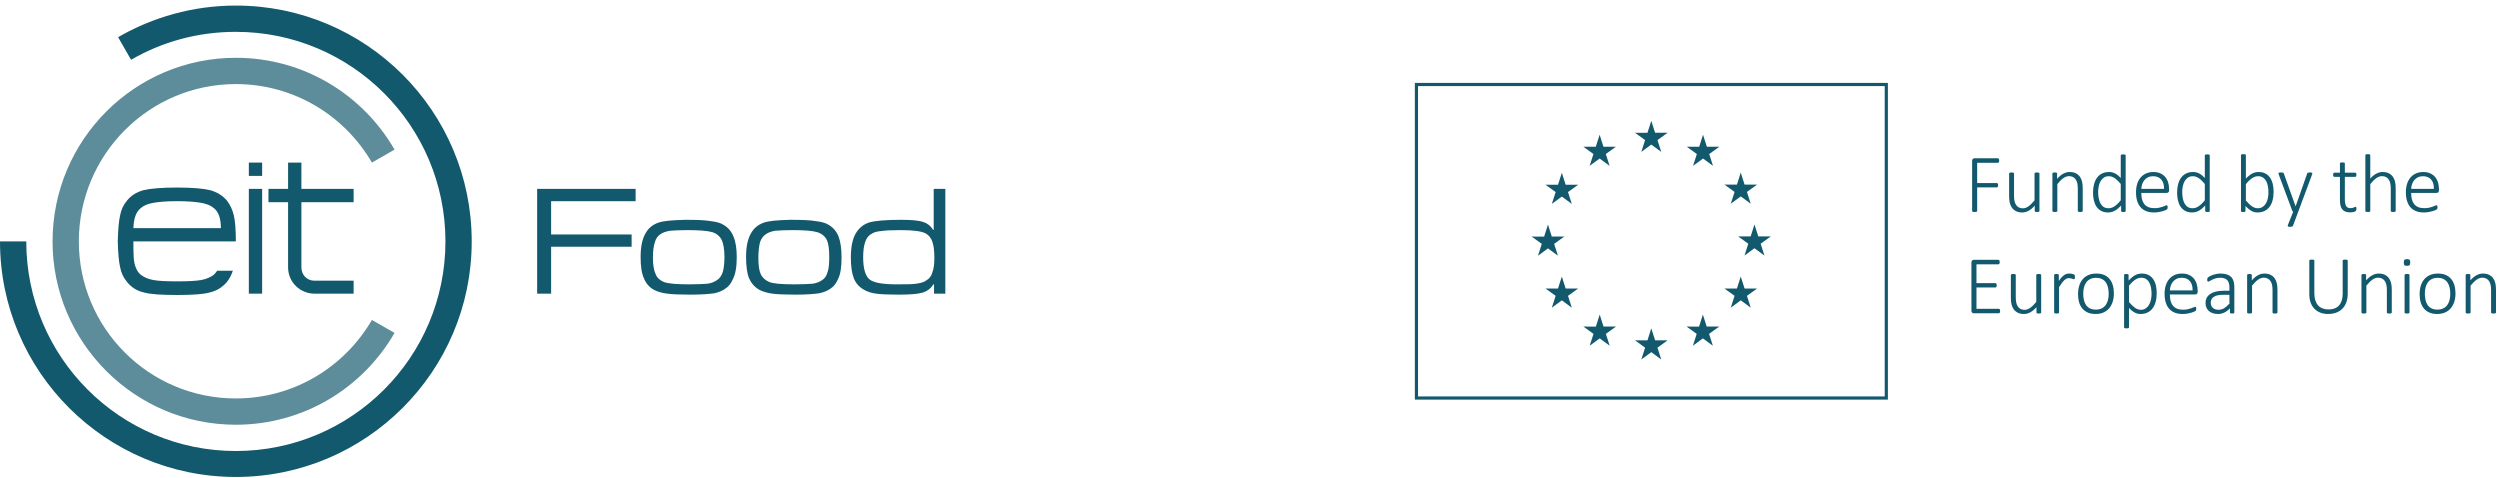
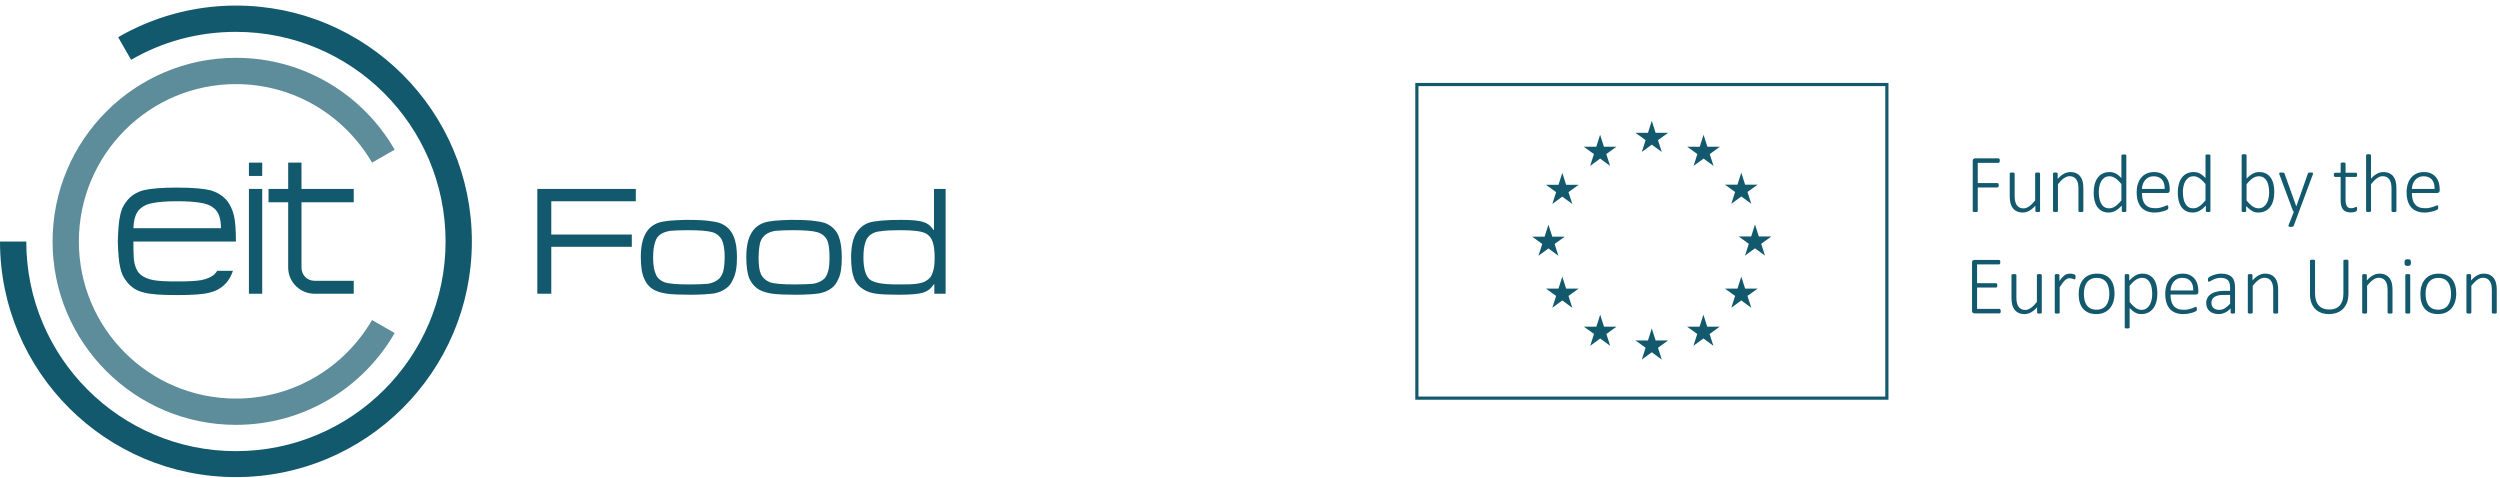
- <svg xmlns="http://www.w3.org/2000/svg" width="100%" height="100%" viewBox="0 0 1638 313" version="1.1" xml:space="preserve" style="fill-rule:evenodd;clip-rule:evenodd;stroke-linejoin:round;stroke-miterlimit:2;">
-   <g transform="matrix(4.16667,0,0,4.16667,0,0)">
+ <svg xmlns="http://www.w3.org/2000/svg" width="100%" height="100%" viewBox="0 0 393 75" version="1.1" xml:space="preserve" style="fill-rule:evenodd;clip-rule:evenodd;stroke-linejoin:round;stroke-miterlimit:2;">
+   <g>
    <rect x="39.129" y="25.566" width="2.092" height="2.093" style="fill:rgb(19,89,109);fill-rule:nonzero;" />
    <rect x="39.129" y="29.699" width="2.092" height="16.478" style="fill:rgb(19,89,109);fill-rule:nonzero;" />
    <path d="M45.301,25.566L47.394,25.566L47.394,29.699L55.607,29.699L55.607,31.791L47.394,31.791L47.394,42.044C47.394,43.248 48.283,44.137 49.434,44.137L55.607,44.137L55.607,46.177L49.434,46.177C47.289,46.177 45.301,44.451 45.301,42.044L45.301,31.791L42.215,31.791L42.215,29.699L45.301,29.699L45.301,25.566Z" style="fill:rgb(19,89,109);" />
    <path d="M34.734,35.872L20.976,35.872C21.029,34.354 21.395,33.309 22.127,32.733C22.598,32.314 23.226,32.053 24.115,31.896C24.952,31.739 26.208,31.634 27.881,31.634C29.503,31.634 30.758,31.739 31.648,31.896C32.485,32.053 33.165,32.314 33.636,32.733C34.368,33.309 34.734,34.354 34.734,35.872ZM20.976,37.964L37.088,37.964C37.088,36.133 36.983,34.773 36.774,33.884C36.565,32.995 36.199,32.21 35.676,31.53C34.996,30.745 34.159,30.222 33.06,29.908C32.014,29.646 30.235,29.49 27.829,29.49C25.371,29.49 23.644,29.646 22.545,29.908C21.447,30.222 20.61,30.745 19.983,31.53C19.407,32.21 19.041,32.995 18.884,33.884C18.675,34.773 18.57,36.133 18.518,37.964C18.57,39.743 18.675,41.103 18.884,41.992C19.041,42.881 19.407,43.666 19.983,44.346C20.61,45.13 21.447,45.706 22.545,45.967C23.644,46.282 25.371,46.386 27.829,46.386C30.235,46.386 32.014,46.282 33.06,45.967C34.159,45.706 34.996,45.13 35.676,44.346C36.094,43.823 36.408,43.195 36.617,42.568L34.159,42.568C34.002,42.777 33.845,42.986 33.636,43.195C33.165,43.561 32.485,43.875 31.648,44.033C30.758,44.189 29.503,44.242 27.881,44.242C26.208,44.242 24.952,44.189 24.115,44.033C23.226,43.875 22.598,43.561 22.127,43.195C21.5,42.672 21.133,41.783 21.029,40.58C20.976,39.743 20.976,38.853 20.976,37.964Z" style="fill:rgb(19,89,109);fill-rule:nonzero;" />
    <path d="M37.088,75C57.542,75 74.177,58.417 74.177,37.964C74.177,17.458 57.542,0.875 37.088,0.875C30.34,0.875 24.01,2.707 18.57,5.845L20.61,9.402C25.475,6.578 31.072,5.008 37.088,5.008C55.293,5.008 70.044,19.76 70.044,37.964C70.044,56.168 55.293,70.92 37.088,70.92C18.884,70.92 4.132,56.168 4.132,37.964L0,37.964C0,58.417 16.634,75 37.088,75Z" style="fill:rgb(19,89,109);" />
    <path d="M37.088,66.788C47.76,66.788 57.071,60.981 62.041,52.35L58.483,50.31C54.194,57.685 46.243,62.655 37.088,62.655C23.435,62.655 12.398,51.618 12.398,37.964C12.398,24.311 23.435,13.221 37.088,13.221C46.243,13.221 54.194,18.19 58.483,25.566L62.041,23.526C57.071,14.895 47.76,9.088 37.088,9.088C21.186,9.088 8.265,22.009 8.265,37.964C8.265,53.867 21.186,66.788 37.088,66.788Z" style="fill:rgb(93,140,154);" />
    <path d="M86.663,46.177L86.663,38.801L99.322,38.801L99.322,36.866L86.663,36.866L86.663,31.634L99.95,31.634L99.95,29.699L84.465,29.699L84.465,46.177L86.663,46.177ZM103.455,35.035C102.618,35.349 101.938,35.872 101.467,36.761C100.997,37.598 100.735,38.801 100.735,40.422C100.735,41.835 100.892,42.986 101.258,43.771C101.572,44.555 102.095,45.183 102.879,45.602C103.403,45.863 104.083,46.073 104.92,46.177C105.705,46.282 106.96,46.333 108.582,46.333C110.308,46.333 111.511,46.229 112.295,46.124C113.028,45.967 113.656,45.706 114.127,45.34C114.597,45.026 114.963,44.555 115.225,43.927C115.644,43.143 115.853,41.992 115.853,40.475C115.853,39.115 115.696,38.017 115.33,37.18C115.016,36.395 114.493,35.767 113.76,35.349C113.29,35.035 112.609,34.878 111.773,34.773C110.936,34.616 109.575,34.564 107.797,34.564C105.757,34.616 104.292,34.721 103.455,35.035ZM111.982,36.499C112.662,36.708 113.185,37.127 113.499,37.755C113.76,38.33 113.918,39.219 113.918,40.422C113.918,41.416 113.813,42.202 113.656,42.777C113.446,43.352 113.185,43.771 112.767,44.033C112.4,44.293 111.929,44.503 111.302,44.608C110.674,44.66 109.732,44.712 108.425,44.712C106.437,44.712 105.077,44.608 104.397,44.346C103.769,44.084 103.298,43.666 103.089,43.09C102.827,42.515 102.67,41.678 102.67,40.528C102.67,39.481 102.775,38.696 102.984,38.069C103.141,37.493 103.455,37.075 103.874,36.813C104.24,36.552 104.763,36.395 105.338,36.29C105.966,36.238 106.856,36.185 108.059,36.185C109.941,36.185 111.25,36.29 111.982,36.499ZM120.038,35.035C119.201,35.349 118.521,35.872 118.05,36.761C117.579,37.598 117.317,38.801 117.317,40.422C117.317,41.835 117.475,42.986 117.788,43.771C118.154,44.555 118.678,45.183 119.462,45.602C119.985,45.863 120.666,46.073 121.45,46.177C122.235,46.282 123.49,46.333 125.112,46.333C126.838,46.333 128.042,46.229 128.772,46.124C129.558,45.967 130.186,45.706 130.657,45.34C131.127,45.026 131.494,44.555 131.755,43.927C132.174,43.143 132.331,41.992 132.331,40.475C132.331,39.115 132.174,38.017 131.86,37.18C131.546,36.395 131.022,35.767 130.291,35.349C129.82,35.035 129.14,34.878 128.302,34.773C127.414,34.616 126.106,34.564 124.275,34.564C122.287,34.616 120.875,34.721 120.038,35.035ZM128.46,36.499C129.192,36.708 129.715,37.127 130.029,37.755C130.291,38.33 130.396,39.219 130.396,40.422C130.396,41.416 130.343,42.202 130.134,42.777C129.977,43.352 129.715,43.771 129.297,44.033C128.931,44.293 128.46,44.503 127.832,44.608C127.204,44.66 126.263,44.712 124.955,44.712C122.967,44.712 121.607,44.608 120.98,44.346C120.352,44.084 119.881,43.666 119.619,43.09C119.357,42.515 119.253,41.678 119.253,40.528C119.253,39.481 119.357,38.696 119.515,38.069C119.724,37.493 120.038,37.075 120.456,36.813C120.822,36.552 121.293,36.395 121.869,36.29C122.496,36.238 123.386,36.185 124.589,36.185C126.472,36.185 127.78,36.29 128.46,36.499ZM146.821,29.699L146.821,36.133L146.716,36.133C146.35,35.505 145.775,35.087 145.095,34.878C144.415,34.668 143.316,34.564 141.694,34.564C139.236,34.564 137.562,34.721 136.673,34.982C135.731,35.296 135.051,35.872 134.528,36.761C134.057,37.598 133.795,38.853 133.795,40.475C133.795,41.887 133.953,42.986 134.266,43.771C134.58,44.555 135.104,45.13 135.835,45.549C136.359,45.863 136.986,46.073 137.771,46.177C138.556,46.282 139.707,46.333 141.276,46.333C143.107,46.333 144.362,46.229 145.043,46.02C145.775,45.811 146.35,45.392 146.769,44.712L146.874,44.712L146.874,46.177L148.652,46.177L148.652,29.699L146.821,29.699ZM145.565,36.708C146.036,36.97 146.402,37.389 146.612,38.017C146.821,38.592 146.926,39.429 146.926,40.58C146.926,41.574 146.821,42.306 146.612,42.829C146.455,43.405 146.141,43.823 145.67,44.084C145.356,44.346 144.833,44.503 144.101,44.608C143.421,44.712 142.375,44.712 140.962,44.712C138.765,44.712 137.353,44.451 136.725,43.927C136.097,43.405 135.731,42.253 135.731,40.475C135.731,39.481 135.835,38.644 136.045,38.069C136.202,37.546 136.516,37.075 136.986,36.813C137.353,36.552 137.823,36.395 138.503,36.342C139.184,36.238 140.177,36.185 141.538,36.185C143.578,36.185 144.885,36.342 145.565,36.708Z" style="fill:rgb(19,89,109);fill-rule:nonzero;" />
    <path d="M296.867,13.037L222.482,13.037L222.482,62.839L296.867,62.839L296.867,13.037ZM296.367,13.537L296.367,62.339L222.982,62.339L222.982,13.537L296.367,13.537Z" style="fill:rgb(19,89,109);fill-rule:nonzero;" />
    <path d="M258.689,22.028L257.096,20.877L259.061,20.88L259.66,18.995L260.26,20.877L262.229,20.877L260.633,22.028L261.23,23.888L259.66,22.737L258.091,23.888L258.689,22.028ZM249.968,26.081L251.538,24.93L253.107,26.081L252.51,24.218L254.103,23.07L252.138,23.07L251.538,21.185L250.935,23.07L248.973,23.07L250.565,24.218L249.968,26.081ZM245.594,27.167L244.993,29.053L243.028,29.053L244.621,30.201L244.024,32.063L245.594,30.912L247.163,32.063L246.565,30.201L248.158,29.053L246.196,29.053L245.594,27.167ZM243.415,39.058L244.981,40.209L244.387,38.35L245.981,37.199L244.016,37.199L243.415,35.313L242.812,37.202L240.847,37.199L242.442,38.35L241.846,40.209L243.415,39.058ZM246.196,45.372L245.594,43.486L244.993,45.372L243.028,45.372L244.621,46.519L244.024,48.381L245.594,47.228L247.163,48.381L246.565,46.519L248.158,45.372L246.196,45.372ZM252.149,51.351L251.55,49.468L250.949,51.354L248.984,51.351L250.577,52.501L249.98,54.361L251.55,53.21L253.119,54.361L252.522,52.501L254.114,51.351L252.149,51.351ZM260.264,53.517L259.66,51.631L259.061,53.52L257.096,53.517L258.689,54.668L258.094,56.528L259.663,55.376L261.23,56.528L260.633,54.668L262.229,53.517L260.264,53.517ZM268.375,51.351L267.774,49.468L267.174,51.354L265.209,51.351L266.802,52.501L266.205,54.361L267.774,53.21L269.344,54.361L268.746,52.501L270.34,51.351L268.375,51.351ZM274.333,45.372L273.73,43.486L273.127,45.372L271.165,45.372L272.758,46.519L272.161,48.381L273.73,47.228L275.3,48.381L274.702,46.519L276.295,45.372L274.333,45.372ZM278.453,37.175L276.488,37.175L275.886,35.289L275.285,37.178L273.32,37.175L274.913,38.326L274.318,40.186L275.886,39.035L277.455,40.186L276.86,38.326L278.453,37.175ZM272.161,32.037L273.73,30.886L275.3,32.037L274.702,30.177L276.295,29.029L274.333,29.029L273.73,27.143L273.127,29.032L271.165,29.029L272.758,30.177L272.161,32.037ZM267.798,21.187L267.197,23.073L265.232,23.07L266.825,24.221L266.229,26.081L267.801,24.93L269.367,26.081L268.77,24.221L270.366,23.07L268.398,23.07L267.798,21.187Z" style="fill:rgb(19,89,109);fill-rule:nonzero;" />
    <path d="M314.368,25.256C314.368,25.311 314.364,25.361 314.355,25.405C314.347,25.448 314.333,25.483 314.314,25.512C314.294,25.54 314.272,25.561 314.245,25.577C314.219,25.593 314.19,25.6 314.161,25.6L310.905,25.6L310.905,28.783L313.991,28.783C314.022,28.783 314.05,28.789 314.076,28.8C314.102,28.81 314.125,28.828 314.145,28.853C314.164,28.881 314.178,28.915 314.187,28.959C314.195,29.001 314.199,29.056 314.199,29.121C314.199,29.177 314.195,29.227 314.187,29.27C314.178,29.313 314.164,29.349 314.145,29.377C314.125,29.406 314.102,29.427 314.076,29.442C314.05,29.458 314.022,29.465 313.991,29.465L310.905,29.465L310.905,33.168C310.905,33.194 310.899,33.218 310.887,33.239C310.874,33.261 310.852,33.278 310.822,33.29C310.791,33.305 310.751,33.315 310.701,33.323C310.651,33.332 310.588,33.336 310.51,33.336C310.436,33.336 310.373,33.332 310.321,33.323C310.27,33.315 310.229,33.305 310.198,33.29C310.168,33.278 310.146,33.261 310.133,33.239C310.12,33.218 310.113,33.194 310.113,33.168L310.113,25.301C310.113,25.145 310.155,25.038 310.236,24.98C310.319,24.92 310.399,24.892 310.477,24.892L314.161,24.892C314.19,24.892 314.219,24.899 314.245,24.914C314.272,24.93 314.294,24.953 314.314,24.983C314.333,25.013 314.347,25.051 314.355,25.097C314.364,25.142 314.368,25.195 314.368,25.256Z" style="fill:rgb(19,89,109);fill-rule:nonzero;" />
    <path d="M320.699,33.168C320.699,33.194 320.693,33.218 320.683,33.239C320.672,33.261 320.651,33.278 320.621,33.29C320.591,33.305 320.552,33.315 320.504,33.323C320.456,33.332 320.398,33.336 320.328,33.336C320.251,33.336 320.188,33.332 320.14,33.323C320.093,33.315 320.056,33.305 320.029,33.29C320.004,33.278 319.985,33.261 319.975,33.239C319.964,33.218 319.959,33.194 319.959,33.168L319.959,32.336C319.621,32.713 319.29,32.986 318.968,33.156C318.646,33.323 318.323,33.409 318.003,33.409C317.617,33.409 317.293,33.343 317.028,33.214C316.765,33.083 316.552,32.907 316.389,32.684C316.227,32.461 316.109,32.203 316.038,31.907C315.966,31.613 315.931,31.258 315.931,30.842L315.931,27.289C315.931,27.263 315.937,27.24 315.947,27.217C315.958,27.196 315.979,27.177 316.009,27.162C316.039,27.147 316.079,27.136 316.129,27.13C316.179,27.123 316.24,27.12 316.314,27.12C316.393,27.12 316.456,27.123 316.506,27.13C316.556,27.136 316.595,27.147 316.622,27.162C316.651,27.177 316.672,27.196 316.685,27.217C316.697,27.24 316.703,27.263 316.703,27.289L316.703,30.77C316.703,31.135 316.732,31.431 316.788,31.661C316.845,31.89 316.929,32.086 317.041,32.248C317.154,32.41 317.298,32.537 317.474,32.625C317.649,32.715 317.854,32.759 318.087,32.759C318.387,32.759 318.684,32.652 318.981,32.44C319.277,32.228 319.593,31.917 319.926,31.504L319.926,27.289C319.926,27.263 319.931,27.24 319.942,27.217C319.953,27.196 319.974,27.177 320.004,27.162C320.034,27.147 320.074,27.136 320.124,27.13C320.174,27.123 320.237,27.12 320.315,27.12C320.39,27.12 320.451,27.123 320.5,27.13C320.55,27.136 320.589,27.147 320.618,27.162C320.646,27.177 320.666,27.196 320.68,27.217C320.692,27.24 320.699,27.263 320.699,27.289L320.699,33.168Z" style="fill:rgb(19,89,109);fill-rule:nonzero;" />
    <path d="M327.504,33.168C327.504,33.194 327.498,33.218 327.484,33.239C327.472,33.261 327.451,33.278 327.423,33.29C327.395,33.305 327.355,33.315 327.306,33.323C327.256,33.332 327.194,33.336 327.121,33.336C327.043,33.336 326.979,33.332 326.929,33.323C326.879,33.315 326.84,33.305 326.813,33.29C326.784,33.278 326.764,33.261 326.751,33.239C326.737,33.218 326.73,33.194 326.73,33.168L326.73,29.68C326.73,29.316 326.703,29.02 326.647,28.792C326.59,28.565 326.506,28.37 326.393,28.208C326.28,28.046 326.137,27.919 325.961,27.831C325.785,27.743 325.581,27.698 325.347,27.698C325.048,27.698 324.75,27.804 324.451,28.016C324.151,28.228 323.838,28.541 323.509,28.952L323.509,33.168C323.509,33.194 323.503,33.218 323.489,33.239C323.477,33.261 323.455,33.278 323.428,33.29C323.399,33.305 323.36,33.315 323.311,33.323C323.261,33.332 323.196,33.336 323.119,33.336C323.045,33.336 322.983,33.332 322.934,33.323C322.884,33.315 322.844,33.305 322.814,33.29C322.783,33.278 322.763,33.261 322.752,33.239C322.741,33.218 322.736,33.194 322.736,33.168L322.736,27.289C322.736,27.263 322.741,27.24 322.752,27.217C322.763,27.196 322.783,27.177 322.814,27.162C322.844,27.147 322.882,27.136 322.927,27.13C322.973,27.123 323.032,27.12 323.105,27.12C323.18,27.12 323.24,27.123 323.288,27.13C323.335,27.136 323.372,27.147 323.398,27.162C323.424,27.177 323.442,27.196 323.453,27.217C323.464,27.24 323.47,27.263 323.47,27.289L323.47,28.12C323.808,27.743 324.139,27.47 324.464,27.302C324.789,27.133 325.111,27.049 325.432,27.049C325.817,27.049 326.142,27.113 326.406,27.244C326.67,27.373 326.884,27.548 327.046,27.77C327.208,27.991 327.325,28.248 327.397,28.542C327.468,28.837 327.504,29.192 327.504,29.607L327.504,33.168Z" style="fill:rgb(19,89,109);fill-rule:nonzero;" />
    <path d="M333.484,28.926C333.159,28.532 332.847,28.231 332.546,28.023C332.244,27.815 331.929,27.71 331.6,27.71C331.301,27.71 331.046,27.783 330.833,27.925C330.621,28.069 330.448,28.256 330.314,28.491C330.18,28.724 330.082,28.989 330.022,29.283C329.961,29.578 329.931,29.876 329.931,30.179C329.931,30.505 329.957,30.82 330.009,31.127C330.061,31.436 330.149,31.709 330.275,31.95C330.4,32.19 330.567,32.383 330.775,32.528C330.983,32.673 331.243,32.746 331.555,32.746C331.711,32.746 331.862,32.725 332.01,32.681C332.156,32.638 332.308,32.565 332.465,32.466C332.62,32.366 332.781,32.238 332.948,32.079C333.115,31.921 333.294,31.727 333.484,31.492L333.484,28.926ZM334.257,33.168C334.257,33.198 334.251,33.224 334.24,33.245C334.23,33.268 334.211,33.285 334.183,33.298C334.154,33.31 334.118,33.32 334.075,33.328C334.031,33.333 333.978,33.336 333.913,33.336C333.843,33.336 333.786,33.333 333.74,33.328C333.695,33.32 333.658,33.31 333.63,33.298C333.603,33.285 333.58,33.268 333.565,33.245C333.55,33.224 333.542,33.198 333.542,33.168L333.542,32.324C333.23,32.661 332.908,32.927 332.574,33.119C332.241,33.312 331.877,33.409 331.483,33.409C331.059,33.409 330.697,33.326 330.398,33.161C330.1,32.996 329.855,32.774 329.667,32.493C329.479,32.211 329.342,31.88 329.255,31.501C329.168,31.122 329.125,30.721 329.125,30.297C329.125,29.798 329.18,29.349 329.287,28.949C329.396,28.548 329.557,28.206 329.769,27.925C329.98,27.643 330.242,27.427 330.555,27.275C330.866,27.124 331.228,27.049 331.639,27.049C331.994,27.049 332.318,27.127 332.613,27.285C332.908,27.443 333.198,27.676 333.484,27.983L333.484,24.444C333.484,24.417 333.489,24.394 333.5,24.372C333.511,24.35 333.531,24.333 333.563,24.32C333.592,24.308 333.632,24.296 333.683,24.288C333.732,24.279 333.793,24.275 333.867,24.275C333.945,24.275 334.009,24.279 334.059,24.288C334.108,24.296 334.147,24.308 334.176,24.32C334.203,24.333 334.225,24.35 334.237,24.372C334.251,24.394 334.257,24.417 334.257,24.444L334.257,33.168Z" style="fill:rgb(19,89,109);fill-rule:nonzero;" />
    <path d="M340.288,29.698C340.302,29.076 340.158,28.588 339.859,28.237C339.561,27.887 339.125,27.71 338.554,27.71C338.26,27.71 338.001,27.766 337.777,27.877C337.555,27.988 337.366,28.133 337.213,28.315C337.059,28.497 336.94,28.708 336.858,28.949C336.776,29.189 336.729,29.439 336.716,29.698L340.288,29.698ZM341.087,29.926C341.087,30.082 341.046,30.189 340.964,30.248C340.882,30.306 340.802,30.335 340.724,30.335L336.716,30.335C336.716,30.7 336.751,31.028 336.822,31.322C336.895,31.617 337.013,31.87 337.177,32.079C337.342,32.289 337.556,32.452 337.82,32.564C338.084,32.676 338.408,32.733 338.794,32.733C339.067,32.733 339.312,32.709 339.528,32.661C339.745,32.614 339.932,32.561 340.09,32.501C340.248,32.443 340.378,32.391 340.48,32.342C340.582,32.295 340.654,32.271 340.697,32.271C340.724,32.271 340.747,32.278 340.77,32.291C340.791,32.304 340.808,32.325 340.821,32.352C340.834,32.38 340.844,32.416 340.851,32.46C340.856,32.503 340.859,32.557 340.859,32.622C340.859,32.652 340.857,32.682 340.854,32.71C340.849,32.737 340.844,32.765 340.837,32.787C340.83,32.811 340.821,32.834 340.808,32.855C340.795,32.878 340.778,32.899 340.756,32.921C340.734,32.942 340.667,32.98 340.555,33.035C340.442,33.089 340.295,33.143 340.113,33.197C339.931,33.251 339.72,33.299 339.48,33.343C339.239,33.386 338.98,33.409 338.703,33.409C338.249,33.409 337.846,33.34 337.495,33.204C337.145,33.067 336.85,32.865 336.611,32.6C336.373,32.333 336.192,32.002 336.069,31.608C335.945,31.214 335.884,30.758 335.884,30.237C335.884,29.74 335.948,29.294 336.076,28.899C336.203,28.505 336.387,28.171 336.625,27.896C336.863,27.621 337.149,27.412 337.485,27.267C337.82,27.122 338.194,27.049 338.605,27.049C339.047,27.049 339.424,27.122 339.736,27.269C340.048,27.416 340.305,27.615 340.506,27.864C340.707,28.113 340.855,28.401 340.948,28.731C341.041,29.06 341.087,29.407 341.087,29.771L341.087,29.926Z" style="fill:rgb(19,89,109);fill-rule:nonzero;" />
    <path d="M346.704,28.926C346.379,28.532 346.065,28.231 345.765,28.023C345.464,27.815 345.148,27.71 344.819,27.71C344.521,27.71 344.266,27.783 344.053,27.925C343.841,28.069 343.668,28.256 343.533,28.491C343.399,28.724 343.302,28.989 343.241,29.283C343.181,29.578 343.149,29.876 343.149,30.179C343.149,30.505 343.176,30.82 343.229,31.127C343.28,31.436 343.369,31.709 343.495,31.95C343.62,32.19 343.787,32.383 343.994,32.528C344.203,32.673 344.463,32.746 344.773,32.746C344.931,32.746 345.082,32.725 345.229,32.681C345.376,32.638 345.527,32.565 345.684,32.466C345.84,32.366 346.001,32.238 346.168,32.079C346.335,31.921 346.513,31.727 346.704,31.492L346.704,28.926ZM347.477,33.168C347.477,33.198 347.471,33.224 347.46,33.245C347.449,33.268 347.431,33.285 347.402,33.298C347.373,33.31 347.338,33.32 347.295,33.328C347.251,33.333 347.197,33.336 347.133,33.336C347.063,33.336 347.006,33.333 346.96,33.328C346.915,33.32 346.878,33.31 346.85,33.298C346.821,33.285 346.8,33.268 346.785,33.245C346.77,33.224 346.762,33.198 346.762,33.168L346.762,32.324C346.45,32.661 346.128,32.927 345.794,33.119C345.461,33.312 345.097,33.409 344.703,33.409C344.278,33.409 343.917,33.326 343.618,33.161C343.319,32.996 343.075,32.774 342.887,32.493C342.698,32.211 342.562,31.88 342.475,31.501C342.388,31.122 342.345,30.721 342.345,30.297C342.345,29.798 342.399,29.349 342.507,28.949C342.615,28.548 342.776,28.206 342.987,27.925C343.199,27.643 343.462,27.427 343.774,27.275C344.086,27.124 344.447,27.049 344.858,27.049C345.214,27.049 345.538,27.127 345.833,27.285C346.128,27.443 346.418,27.676 346.704,27.983L346.704,24.444C346.704,24.417 346.709,24.394 346.72,24.372C346.73,24.35 346.751,24.333 346.782,24.32C346.812,24.308 346.852,24.296 346.902,24.288C346.952,24.279 347.013,24.275 347.087,24.275C347.165,24.275 347.229,24.279 347.278,24.288C347.328,24.296 347.367,24.308 347.396,24.32C347.423,24.333 347.444,24.35 347.457,24.372C347.47,24.394 347.477,24.417 347.477,24.444L347.477,33.168Z" style="fill:rgb(19,89,109);fill-rule:nonzero;" />
    <path d="M356.708,30.277C356.708,29.947 356.683,29.63 356.631,29.322C356.578,29.015 356.489,28.741 356.364,28.504C356.238,28.265 356.071,28.074 355.864,27.928C355.655,27.783 355.397,27.71 355.084,27.71C354.933,27.71 354.782,27.733 354.633,27.776C354.483,27.82 354.33,27.891 354.175,27.991C354.019,28.09 353.857,28.22 353.691,28.377C353.524,28.535 353.348,28.731 353.161,28.965L353.161,31.524C353.486,31.918 353.799,32.22 354.1,32.43C354.4,32.641 354.714,32.746 355.038,32.746C355.338,32.746 355.593,32.673 355.805,32.528C356.018,32.383 356.19,32.193 356.325,31.959C356.459,31.727 356.557,31.462 356.617,31.167C356.678,30.873 356.708,30.576 356.708,30.277ZM357.52,30.153C357.52,30.656 357.466,31.108 357.357,31.507C357.25,31.908 357.089,32.249 356.874,32.531C356.659,32.813 356.396,33.029 356.082,33.181C355.768,33.332 355.407,33.409 354.999,33.409C354.818,33.409 354.65,33.39 354.496,33.353C354.343,33.316 354.191,33.256 354.044,33.174C353.897,33.091 353.747,32.988 353.593,32.863C353.439,32.737 353.273,32.585 353.097,32.408L353.097,33.168C353.097,33.198 353.09,33.224 353.077,33.245C353.064,33.268 353.042,33.285 353.012,33.298C352.981,33.31 352.944,33.32 352.901,33.328C352.858,33.333 352.804,33.336 352.739,33.336C352.674,33.336 352.619,33.333 352.573,33.328C352.527,33.32 352.491,33.31 352.463,33.298C352.435,33.285 352.415,33.268 352.404,33.245C352.394,33.224 352.389,33.198 352.389,33.168L352.389,24.411C352.389,24.386 352.394,24.361 352.404,24.34C352.415,24.317 352.437,24.299 352.466,24.285C352.496,24.269 352.536,24.259 352.586,24.252C352.636,24.245 352.697,24.242 352.772,24.242C352.85,24.242 352.913,24.245 352.963,24.252C353.013,24.259 353.052,24.269 353.08,24.285C353.108,24.299 353.129,24.317 353.143,24.34C353.155,24.361 353.161,24.386 353.161,24.411L353.161,28.081C353.348,27.887 353.525,27.723 353.694,27.591C353.863,27.458 354.027,27.352 354.188,27.272C354.348,27.193 354.507,27.134 354.665,27.1C354.823,27.066 354.986,27.049 355.156,27.049C355.58,27.049 355.943,27.13 356.244,27.295C356.545,27.46 356.789,27.684 356.978,27.965C357.166,28.247 357.304,28.575 357.391,28.952C357.477,29.329 357.52,29.73 357.52,30.153Z" style="fill:rgb(19,89,109);fill-rule:nonzero;" />
    <path d="M361.389,33.298L360.57,35.5C360.548,35.547 360.503,35.587 360.434,35.62C360.364,35.653 360.254,35.668 360.103,35.668C360.024,35.668 359.96,35.664 359.907,35.656C359.855,35.647 359.815,35.631 359.787,35.607C359.759,35.583 359.743,35.553 359.738,35.516C359.734,35.479 359.743,35.435 359.765,35.382L360.596,33.298C360.562,33.285 360.531,33.264 360.505,33.232C360.48,33.203 360.462,33.173 360.453,33.141L358.315,27.406C358.294,27.345 358.283,27.296 358.283,27.26C358.283,27.223 358.295,27.194 358.319,27.171C358.343,27.15 358.382,27.136 358.436,27.13C358.49,27.123 358.563,27.12 358.653,27.12C358.749,27.12 358.825,27.123 358.881,27.13C358.938,27.136 358.981,27.146 359.014,27.159C359.047,27.171 359.07,27.19 359.086,27.211C359.101,27.232 359.115,27.258 359.128,27.289L360.967,32.42L360.992,32.42L362.798,27.289C362.82,27.228 362.85,27.188 362.886,27.168C362.923,27.149 362.972,27.136 363.032,27.13C363.093,27.123 363.166,27.12 363.253,27.12C363.335,27.12 363.403,27.124 363.458,27.133C363.512,27.142 363.552,27.157 363.578,27.179C363.604,27.2 363.616,27.23 363.616,27.267C363.616,27.302 363.605,27.349 363.584,27.406L361.389,33.298Z" style="fill:rgb(19,89,109);fill-rule:nonzero;" />
    <path d="M370.542,32.817C370.542,32.908 370.534,32.982 370.52,33.038C370.504,33.094 370.48,33.139 370.448,33.171C370.415,33.204 370.368,33.234 370.305,33.262C370.242,33.29 370.169,33.313 370.088,33.333C370.005,33.353 369.918,33.368 369.827,33.379C369.736,33.39 369.647,33.396 369.562,33.396C369.271,33.396 369.023,33.356 368.82,33.278C368.617,33.2 368.45,33.083 368.32,32.924C368.19,32.766 368.096,32.565 368.038,32.324C367.98,32.081 367.95,31.794 367.95,31.466L367.95,27.809L367.073,27.809C367.013,27.809 366.965,27.782 366.93,27.727C366.896,27.673 366.878,27.592 366.878,27.484C366.878,27.427 366.882,27.379 366.892,27.338C366.9,27.296 366.913,27.263 366.93,27.234C366.947,27.206 366.969,27.184 366.992,27.171C367.016,27.159 367.043,27.153 367.073,27.153L367.95,27.153L367.95,25.709C367.95,25.684 367.955,25.661 367.967,25.639C367.978,25.617 367.998,25.599 368.027,25.583C368.059,25.569 368.098,25.558 368.147,25.552C368.197,25.544 368.26,25.541 368.333,25.541C368.411,25.541 368.475,25.544 368.524,25.552C368.574,25.558 368.613,25.569 368.642,25.583C368.67,25.599 368.69,25.617 368.704,25.639C368.717,25.661 368.723,25.684 368.723,25.709L368.723,27.153L370.347,27.153C370.378,27.153 370.404,27.159 370.428,27.171C370.452,27.184 370.473,27.206 370.49,27.234C370.507,27.263 370.521,27.296 370.529,27.338C370.538,27.379 370.542,27.427 370.542,27.484C370.542,27.592 370.523,27.673 370.486,27.727C370.45,27.782 370.403,27.809 370.347,27.809L368.723,27.809L368.723,31.362C368.723,31.808 368.787,32.147 368.914,32.382C369.042,32.615 369.275,32.733 369.613,32.733C369.717,32.733 369.811,32.722 369.896,32.701C369.98,32.679 370.055,32.655 370.119,32.628C370.185,32.602 370.24,32.58 370.285,32.557C370.331,32.536 370.37,32.524 370.405,32.524C370.428,32.524 370.446,32.528 370.464,32.539C370.481,32.547 370.496,32.562 370.507,32.587C370.517,32.611 370.525,32.641 370.532,32.678C370.539,32.715 370.542,32.76 370.542,32.817Z" style="fill:rgb(19,89,109);fill-rule:nonzero;" />
    <path d="M376.717,33.168C376.717,33.194 376.71,33.218 376.696,33.239C376.684,33.261 376.663,33.278 376.635,33.29C376.607,33.305 376.568,33.315 376.519,33.323C376.469,33.332 376.406,33.336 376.333,33.336C376.255,33.336 376.191,33.332 376.142,33.323C376.092,33.315 376.053,33.305 376.024,33.29C375.996,33.278 375.976,33.261 375.963,33.239C375.95,33.218 375.943,33.194 375.943,33.168L375.943,29.68C375.943,29.316 375.915,29.02 375.859,28.792C375.802,28.565 375.719,28.37 375.605,28.208C375.493,28.046 375.35,27.919 375.174,27.831C374.998,27.743 374.793,27.698 374.56,27.698C374.261,27.698 373.962,27.804 373.663,28.016C373.364,28.228 373.051,28.541 372.722,28.952L372.722,33.168C372.722,33.194 372.715,33.218 372.702,33.239C372.689,33.261 372.668,33.278 372.641,33.29C372.611,33.305 372.572,33.315 372.522,33.323C372.473,33.332 372.409,33.336 372.332,33.336C372.258,33.336 372.196,33.332 372.147,33.323C372.097,33.315 372.057,33.305 372.026,33.29C371.996,33.278 371.976,33.261 371.965,33.239C371.953,33.218 371.948,33.194 371.948,33.168L371.948,24.411C371.948,24.386 371.953,24.361 371.965,24.34C371.976,24.317 371.996,24.299 372.026,24.285C372.057,24.269 372.097,24.259 372.147,24.252C372.196,24.245 372.258,24.242 372.332,24.242C372.409,24.242 372.473,24.245 372.522,24.252C372.572,24.259 372.611,24.269 372.641,24.285C372.668,24.299 372.689,24.317 372.702,24.34C372.715,24.361 372.722,24.386 372.722,24.411L372.722,28.081C373.042,27.726 373.362,27.466 373.683,27.298C374.003,27.132 374.323,27.049 374.644,27.049C375.029,27.049 375.355,27.113 375.619,27.244C375.883,27.373 376.096,27.548 376.259,27.77C376.421,27.991 376.537,28.248 376.609,28.542C376.681,28.837 376.717,29.192 376.717,29.607L376.717,33.168Z" style="fill:rgb(19,89,109);fill-rule:nonzero;" />
    <path d="M382.722,29.698C382.735,29.076 382.593,28.588 382.293,28.237C381.995,27.887 381.56,27.71 380.988,27.71C380.693,27.71 380.435,27.766 380.211,27.877C379.989,27.988 379.801,28.133 379.647,28.315C379.492,28.497 379.374,28.708 379.293,28.949C379.21,29.189 379.162,29.439 379.149,29.698L382.722,29.698ZM383.522,29.926C383.522,30.082 383.48,30.189 383.398,30.248C383.315,30.306 383.235,30.335 383.158,30.335L379.149,30.335C379.149,30.7 379.186,31.028 379.257,31.322C379.328,31.617 379.446,31.87 379.61,32.079C379.775,32.289 379.989,32.452 380.254,32.564C380.518,32.676 380.843,32.733 381.229,32.733C381.501,32.733 381.746,32.709 381.963,32.661C382.179,32.614 382.366,32.561 382.524,32.501C382.683,32.443 382.813,32.391 382.914,32.342C383.016,32.295 383.088,32.271 383.132,32.271C383.158,32.271 383.182,32.278 383.203,32.291C383.225,32.304 383.242,32.325 383.255,32.352C383.269,32.38 383.278,32.416 383.284,32.46C383.291,32.503 383.294,32.557 383.294,32.622C383.294,32.652 383.292,32.682 383.287,32.71C383.283,32.737 383.278,32.765 383.271,32.787C383.265,32.811 383.255,32.834 383.242,32.855C383.229,32.878 383.212,32.899 383.189,32.921C383.169,32.942 383.101,32.98 382.988,33.035C382.876,33.089 382.73,33.143 382.547,33.197C382.365,33.251 382.154,33.299 381.914,33.343C381.673,33.386 381.414,33.409 381.137,33.409C380.683,33.409 380.279,33.34 379.929,33.204C379.578,33.067 379.283,32.865 379.045,32.6C378.807,32.333 378.626,32.002 378.504,31.608C378.38,31.214 378.317,30.758 378.317,30.237C378.317,29.74 378.382,29.294 378.51,28.899C378.637,28.505 378.82,28.171 379.059,27.896C379.297,27.621 379.584,27.412 379.919,27.267C380.255,27.122 380.628,27.049 381.04,27.049C381.481,27.049 381.858,27.122 382.17,27.269C382.481,27.416 382.738,27.615 382.94,27.864C383.142,28.113 383.289,28.401 383.382,28.731C383.475,29.06 383.522,29.407 383.522,29.771L383.522,29.926Z" style="fill:rgb(19,89,109);fill-rule:nonzero;" />
    <path d="M314.512,48.913C314.512,48.969 314.507,49.019 314.499,49.061C314.49,49.106 314.476,49.142 314.457,49.172C314.437,49.203 314.414,49.225 314.389,49.241C314.362,49.256 314.334,49.263 314.304,49.263L310.367,49.263C310.289,49.263 310.209,49.234 310.126,49.175C310.045,49.117 310.003,49.01 310.003,48.854L310.003,41.267C310.003,41.111 310.045,41.004 310.126,40.946C310.209,40.886 310.289,40.858 310.367,40.858L314.245,40.858C314.275,40.858 314.304,40.865 314.329,40.88C314.355,40.896 314.377,40.918 314.395,40.949C314.412,40.978 314.425,41.017 314.434,41.062C314.442,41.108 314.446,41.161 314.446,41.221C314.446,41.277 314.442,41.327 314.434,41.371C314.425,41.414 314.412,41.449 314.395,41.477C314.377,41.506 314.355,41.527 314.329,41.542C314.304,41.559 314.275,41.566 314.245,41.566L310.796,41.566L310.796,44.521L313.772,44.521C313.806,44.521 313.836,44.53 313.862,44.543C313.888,44.559 313.91,44.581 313.927,44.609C313.944,44.637 313.957,44.674 313.966,44.72C313.975,44.765 313.979,44.818 313.979,44.879C313.979,44.935 313.975,44.983 313.966,45.024C313.957,45.066 313.944,45.099 313.927,45.125C313.91,45.151 313.888,45.17 313.862,45.183C313.836,45.196 313.806,45.204 313.772,45.204L310.796,45.204L310.796,48.555L314.304,48.555C314.334,48.555 314.362,48.562 314.389,48.578C314.414,48.593 314.437,48.615 314.457,48.643C314.476,48.671 314.49,48.707 314.499,48.752C314.507,48.798 314.512,48.852 314.512,48.913Z" style="fill:rgb(19,89,109);fill-rule:nonzero;" />
    <path d="M320.972,49.134C320.972,49.16 320.966,49.184 320.955,49.206C320.945,49.226 320.924,49.244 320.894,49.256C320.864,49.271 320.824,49.281 320.777,49.289C320.73,49.297 320.671,49.302 320.602,49.302C320.524,49.302 320.461,49.297 320.413,49.289C320.365,49.281 320.329,49.271 320.303,49.256C320.277,49.244 320.259,49.226 320.247,49.206C320.236,49.184 320.231,49.16 320.231,49.134L320.231,48.302C319.894,48.679 319.564,48.952 319.24,49.122C318.918,49.289 318.597,49.374 318.276,49.374C317.891,49.374 317.566,49.309 317.302,49.179C317.038,49.048 316.824,48.873 316.661,48.649C316.499,48.427 316.382,48.168 316.311,47.873C316.239,47.579 316.204,47.224 316.204,46.807L316.204,43.255C316.204,43.228 316.209,43.206 316.22,43.182C316.23,43.162 316.251,43.143 316.282,43.127C316.312,43.113 316.353,43.101 316.402,43.096C316.452,43.088 316.514,43.085 316.587,43.085C316.665,43.085 316.73,43.088 316.779,43.096C316.829,43.101 316.868,43.113 316.896,43.127C316.924,43.143 316.944,43.162 316.957,43.182C316.97,43.206 316.977,43.228 316.977,43.255L316.977,46.737C316.977,47.1 317.005,47.396 317.062,47.626C317.117,47.856 317.202,48.052 317.314,48.214C317.428,48.376 317.571,48.502 317.747,48.59C317.922,48.68 318.126,48.724 318.36,48.724C318.659,48.724 318.957,48.618 319.254,48.406C319.551,48.194 319.865,47.882 320.199,47.47L320.199,43.255C320.199,43.228 320.204,43.206 320.216,43.182C320.226,43.162 320.247,43.143 320.277,43.127C320.307,43.113 320.347,43.101 320.397,43.096C320.447,43.088 320.511,43.085 320.589,43.085C320.662,43.085 320.724,43.088 320.773,43.096C320.823,43.101 320.862,43.113 320.891,43.127C320.919,43.143 320.939,43.162 320.953,43.182C320.966,43.206 320.972,43.228 320.972,43.255L320.972,49.134Z" style="fill:rgb(19,89,109);fill-rule:nonzero;" />
    <path d="M326.27,43.554C326.27,43.618 326.268,43.673 326.264,43.718C326.259,43.764 326.251,43.801 326.24,43.83C326.23,43.858 326.217,43.879 326.201,43.894C326.187,43.91 326.166,43.916 326.14,43.916C326.102,43.916 326.056,43.908 326.004,43.888C325.951,43.868 325.891,43.848 325.822,43.827C325.752,43.804 325.677,43.784 325.595,43.764C325.512,43.745 325.421,43.736 325.321,43.736C325.205,43.736 325.09,43.76 324.978,43.81C324.865,43.86 324.747,43.939 324.623,44.05C324.499,44.161 324.37,44.307 324.233,44.488C324.097,44.67 323.946,44.893 323.782,45.158L323.782,49.134C323.782,49.16 323.775,49.184 323.763,49.206C323.749,49.226 323.729,49.244 323.701,49.256C323.673,49.271 323.634,49.281 323.584,49.289C323.534,49.297 323.47,49.302 323.393,49.302C323.318,49.302 323.257,49.297 323.207,49.289C323.157,49.281 323.117,49.271 323.087,49.256C323.057,49.244 323.036,49.226 323.025,49.206C323.014,49.184 323.009,49.16 323.009,49.134L323.009,43.255C323.009,43.228 323.014,43.206 323.025,43.182C323.036,43.162 323.057,43.143 323.087,43.127C323.117,43.113 323.154,43.101 323.2,43.096C323.246,43.088 323.306,43.085 323.379,43.085C323.453,43.085 323.513,43.088 323.561,43.096C323.608,43.101 323.646,43.113 323.672,43.127C323.697,43.143 323.716,43.162 323.727,43.182C323.737,43.206 323.743,43.228 323.743,43.255L323.743,44.184C323.912,43.936 324.067,43.737 324.211,43.586C324.354,43.434 324.49,43.316 324.62,43.232C324.75,43.147 324.876,43.09 325,43.059C325.124,43.029 325.25,43.015 325.38,43.015C325.437,43.015 325.501,43.018 325.575,43.023C325.648,43.031 325.728,43.041 325.812,43.059C325.897,43.078 325.972,43.097 326.039,43.122C326.106,43.146 326.153,43.166 326.179,43.187C326.205,43.206 326.223,43.222 326.23,43.238C326.239,43.253 326.247,43.274 326.254,43.296C326.26,43.321 326.264,43.353 326.267,43.394C326.27,43.436 326.27,43.489 326.27,43.554Z" style="fill:rgb(19,89,109);fill-rule:nonzero;" />
    <path d="M331.587,46.203C331.587,45.871 331.555,45.552 331.489,45.248C331.424,44.946 331.316,44.678 331.165,44.447C331.013,44.215 330.81,44.03 330.554,43.894C330.299,43.758 329.98,43.69 329.599,43.69C329.248,43.69 328.944,43.752 328.689,43.878C328.434,44.003 328.226,44.178 328.063,44.401C327.9,44.624 327.78,44.887 327.702,45.191C327.624,45.494 327.585,45.821 327.585,46.171C327.585,46.509 327.617,46.831 327.683,47.136C327.747,47.442 327.855,47.709 328.008,47.938C328.159,48.168 328.362,48.349 328.618,48.484C328.874,48.618 329.191,48.685 329.572,48.685C329.924,48.685 330.227,48.622 330.482,48.497C330.738,48.372 330.947,48.199 331.109,47.978C331.272,47.756 331.393,47.495 331.47,47.192C331.548,46.888 331.587,46.559 331.587,46.203ZM332.405,46.132C332.405,46.6 332.345,47.031 332.224,47.424C332.102,47.819 331.921,48.162 331.681,48.452C331.44,48.742 331.141,48.967 330.781,49.129C330.422,49.293 330.004,49.374 329.527,49.374C329.068,49.374 328.667,49.302 328.322,49.157C327.979,49.011 327.689,48.802 327.459,48.533C327.227,48.262 327.054,47.934 326.939,47.548C326.824,47.163 326.767,46.728 326.767,46.243C326.767,45.775 326.826,45.344 326.945,44.951C327.064,44.556 327.244,44.215 327.484,43.926C327.725,43.639 328.024,43.414 328.385,43.255C328.743,43.094 329.164,43.015 329.645,43.015C330.104,43.015 330.505,43.085 330.85,43.228C331.193,43.372 331.48,43.578 331.71,43.849C331.939,44.12 332.113,44.449 332.23,44.833C332.347,45.219 332.405,45.651 332.405,46.132Z" style="fill:rgb(19,89,109);fill-rule:nonzero;" />
    <path d="M338.327,46.23C338.327,45.9 338.302,45.583 338.249,45.277C338.197,44.973 338.109,44.702 337.986,44.462C337.862,44.225 337.697,44.035 337.492,43.891C337.287,43.748 337.028,43.676 336.717,43.676C336.56,43.676 336.408,43.699 336.258,43.742C336.108,43.786 335.956,43.857 335.8,43.956C335.645,44.056 335.482,44.185 335.313,44.343C335.145,44.5 334.967,44.697 334.78,44.93L334.78,47.49C335.105,47.884 335.416,48.185 335.713,48.396C336.009,48.606 336.319,48.711 336.645,48.711C336.943,48.711 337.2,48.639 337.415,48.494C337.629,48.349 337.803,48.159 337.938,47.922C338.071,47.686 338.17,47.419 338.233,47.123C338.296,46.826 338.327,46.529 338.327,46.23ZM339.139,46.106C339.139,46.608 339.084,47.061 338.974,47.464C338.863,47.867 338.701,48.208 338.486,48.49C338.272,48.771 338.006,48.989 337.69,49.142C337.374,49.297 337.013,49.374 336.605,49.374C336.433,49.374 336.27,49.356 336.118,49.319C335.967,49.282 335.818,49.225 335.673,49.147C335.528,49.069 335.383,48.97 335.238,48.854C335.093,48.737 334.94,48.596 334.78,48.431L334.78,51.466C334.78,51.492 334.773,51.516 334.761,51.538C334.747,51.559 334.727,51.577 334.699,51.592C334.671,51.607 334.632,51.619 334.582,51.624C334.532,51.631 334.468,51.634 334.391,51.634C334.316,51.634 334.255,51.631 334.205,51.624C334.155,51.619 334.115,51.607 334.085,51.592C334.055,51.577 334.034,51.559 334.023,51.538C334.013,51.516 334.008,51.492 334.008,51.466L334.008,43.255C334.008,43.224 334.013,43.199 334.023,43.177C334.034,43.156 334.054,43.137 334.082,43.124C334.109,43.112 334.147,43.101 334.192,43.096C334.237,43.088 334.293,43.085 334.357,43.085C334.423,43.085 334.478,43.088 334.52,43.096C334.564,43.101 334.601,43.112 334.631,43.124C334.661,43.137 334.683,43.156 334.695,43.177C334.708,43.199 334.716,43.224 334.716,43.255L334.716,44.106C334.897,43.919 335.07,43.758 335.234,43.622C335.399,43.486 335.564,43.372 335.729,43.281C335.893,43.19 336.063,43.123 336.235,43.079C336.408,43.037 336.593,43.015 336.787,43.015C337.212,43.015 337.573,43.096 337.873,43.258C338.171,43.42 338.415,43.642 338.604,43.923C338.792,44.206 338.928,44.534 339.013,44.908C339.097,45.283 339.139,45.681 339.139,46.106Z" style="fill:rgb(19,89,109);fill-rule:nonzero;" />
    <path d="M344.781,45.664C344.795,45.041 344.651,44.553 344.353,44.203C344.054,43.852 343.618,43.676 343.047,43.676C342.752,43.676 342.493,43.732 342.271,43.842C342.048,43.954 341.859,44.098 341.706,44.281C341.552,44.462 341.434,44.674 341.352,44.914C341.27,45.155 341.222,45.406 341.209,45.664L344.781,45.664ZM345.58,45.892C345.58,46.048 345.539,46.155 345.457,46.213C345.375,46.271 345.294,46.301 345.217,46.301L341.209,46.301C341.209,46.665 341.244,46.994 341.315,47.289C341.388,47.582 341.505,47.835 341.67,48.044C341.834,48.255 342.049,48.417 342.314,48.53C342.577,48.642 342.901,48.699 343.287,48.699C343.561,48.699 343.805,48.674 344.022,48.626C344.237,48.58 344.425,48.527 344.583,48.467C344.741,48.409 344.871,48.356 344.973,48.308C345.074,48.261 345.147,48.237 345.19,48.237C345.217,48.237 345.24,48.244 345.263,48.256C345.284,48.269 345.301,48.29 345.314,48.318C345.327,48.346 345.337,48.381 345.344,48.426C345.35,48.468 345.353,48.523 345.353,48.588C345.353,48.618 345.351,48.648 345.347,48.676C345.342,48.703 345.337,48.73 345.33,48.752C345.323,48.777 345.314,48.8 345.301,48.821C345.288,48.844 345.271,48.865 345.249,48.886C345.228,48.908 345.16,48.946 345.048,49C344.936,49.054 344.788,49.109 344.606,49.163C344.424,49.216 344.213,49.265 343.973,49.309C343.732,49.352 343.474,49.374 343.196,49.374C342.742,49.374 342.339,49.306 341.988,49.169C341.638,49.033 341.343,48.831 341.105,48.565C340.866,48.299 340.686,47.968 340.563,47.574C340.439,47.18 340.377,46.723 340.377,46.203C340.377,45.706 340.44,45.26 340.568,44.865C340.696,44.471 340.88,44.137 341.118,43.863C341.355,43.586 341.643,43.377 341.979,43.232C342.314,43.087 342.687,43.015 343.099,43.015C343.54,43.015 343.917,43.087 344.23,43.235C344.541,43.381 344.798,43.581 344.999,43.83C345.2,44.079 345.348,44.368 345.44,44.697C345.534,45.026 345.58,45.373 345.58,45.737L345.58,45.892Z" style="fill:rgb(19,89,109);fill-rule:nonzero;" />
    <path d="M350.572,46.36L349.5,46.36C349.189,46.36 348.916,46.388 348.682,46.444C348.448,46.5 348.253,46.582 348.098,46.691C347.941,46.799 347.825,46.93 347.75,47.081C347.674,47.233 347.636,47.406 347.636,47.601C347.636,47.938 347.743,48.208 347.958,48.409C348.172,48.611 348.475,48.711 348.864,48.711C349.171,48.711 349.458,48.632 349.725,48.474C349.991,48.316 350.273,48.073 350.572,47.744L350.572,46.36ZM351.346,49.134C351.346,49.176 351.331,49.21 351.304,49.234C351.275,49.257 351.238,49.275 351.192,49.287C351.147,49.297 351.086,49.302 351.008,49.302C350.934,49.302 350.871,49.297 350.819,49.287C350.768,49.275 350.728,49.257 350.699,49.234C350.671,49.21 350.657,49.176 350.657,49.134L350.657,48.477C350.393,48.763 350.101,48.985 349.783,49.14C349.465,49.296 349.135,49.374 348.793,49.374C348.484,49.374 348.209,49.333 347.964,49.253C347.72,49.173 347.513,49.059 347.344,48.91C347.175,48.76 347.045,48.58 346.954,48.368C346.863,48.154 346.817,47.916 346.817,47.652C346.817,47.328 346.885,47.045 347.019,46.804C347.153,46.564 347.344,46.364 347.59,46.203C347.838,46.043 348.134,45.923 348.48,45.843C348.827,45.764 349.212,45.722 349.637,45.722L350.572,45.722L350.572,45.216C350.572,44.966 350.546,44.743 350.494,44.55C350.442,44.357 350.357,44.197 350.241,44.067C350.124,43.936 349.973,43.839 349.786,43.774C349.6,43.708 349.373,43.676 349.105,43.676C348.845,43.676 348.61,43.708 348.402,43.771C348.194,43.833 348.013,43.904 347.857,43.982C347.701,44.06 347.572,44.131 347.47,44.194C347.368,44.256 347.296,44.288 347.253,44.288C347.227,44.288 347.203,44.284 347.182,44.275C347.159,44.266 347.141,44.249 347.126,44.225C347.111,44.203 347.101,44.171 347.094,44.135C347.087,44.098 347.084,44.053 347.084,44.001C347.084,43.911 347.091,43.838 347.104,43.784C347.116,43.73 347.15,43.676 347.204,43.622C347.258,43.568 347.355,43.504 347.493,43.43C347.632,43.356 347.791,43.288 347.971,43.225C348.15,43.163 348.344,43.112 348.553,43.073C348.76,43.034 348.968,43.015 349.176,43.015C349.578,43.015 349.918,43.063 350.195,43.16C350.473,43.258 350.697,43.397 350.868,43.58C351.039,43.761 351.161,43.985 351.235,44.252C351.309,44.518 351.346,44.82 351.346,45.158L351.346,49.134Z" style="fill:rgb(19,89,109);fill-rule:nonzero;" />
    <path d="M358.124,49.134C358.124,49.16 358.118,49.184 358.105,49.206C358.092,49.226 358.071,49.244 358.043,49.256C358.015,49.271 357.976,49.281 357.926,49.289C357.876,49.297 357.814,49.302 357.741,49.302C357.663,49.302 357.599,49.297 357.549,49.289C357.499,49.281 357.46,49.271 357.433,49.256C357.404,49.244 357.384,49.226 357.371,49.206C357.357,49.184 357.351,49.16 357.351,49.134L357.351,45.646C357.351,45.282 357.323,44.986 357.267,44.758C357.21,44.531 357.126,44.335 357.013,44.173C356.9,44.011 356.757,43.885 356.581,43.797C356.406,43.708 356.201,43.664 355.967,43.664C355.668,43.664 355.37,43.77 355.071,43.982C354.772,44.194 354.458,44.506 354.129,44.917L354.129,49.134C354.129,49.16 354.123,49.184 354.109,49.206C354.097,49.226 354.076,49.244 354.048,49.256C354.02,49.271 353.98,49.281 353.931,49.289C353.881,49.297 353.816,49.302 353.739,49.302C353.665,49.302 353.604,49.297 353.554,49.289C353.504,49.281 353.464,49.271 353.434,49.256C353.403,49.244 353.383,49.226 353.372,49.206C353.361,49.184 353.356,49.16 353.356,49.134L353.356,43.255C353.356,43.228 353.361,43.206 353.372,43.182C353.383,43.162 353.403,43.143 353.434,43.127C353.464,43.113 353.502,43.101 353.548,43.096C353.593,43.088 353.652,43.085 353.726,43.085C353.8,43.085 353.86,43.088 353.908,43.096C353.955,43.101 353.992,43.113 354.019,43.127C354.044,43.143 354.063,43.162 354.073,43.182C354.084,43.206 354.09,43.228 354.09,43.255L354.09,44.085C354.428,43.708 354.759,43.436 355.084,43.268C355.409,43.099 355.731,43.015 356.052,43.015C356.438,43.015 356.762,43.079 357.026,43.209C357.29,43.339 357.504,43.514 357.666,43.736C357.828,43.956 357.945,44.213 358.017,44.508C358.088,44.802 358.124,45.158 358.124,45.573L358.124,49.134Z" style="fill:rgb(19,89,109);fill-rule:nonzero;" />
    <path d="M369.175,46.171C369.175,46.682 369.103,47.137 368.957,47.536C368.812,47.934 368.605,48.269 368.336,48.542C368.068,48.816 367.743,49.022 367.362,49.163C366.981,49.303 366.555,49.374 366.082,49.374C365.653,49.374 365.258,49.306 364.897,49.172C364.535,49.039 364.224,48.839 363.961,48.578C363.699,48.316 363.495,47.991 363.351,47.604C363.205,47.215 363.133,46.769 363.133,46.263L363.133,40.987C363.133,40.961 363.14,40.937 363.152,40.915C363.166,40.894 363.189,40.877 363.221,40.863C363.253,40.85 363.294,40.84 363.341,40.831C363.389,40.824 363.451,40.819 363.529,40.819C363.603,40.819 363.665,40.824 363.718,40.831C363.77,40.84 363.811,40.85 363.841,40.863C363.872,40.877 363.893,40.894 363.906,40.915C363.919,40.937 363.926,40.961 363.926,40.987L363.926,46.132C363.926,46.553 363.977,46.919 364.078,47.237C364.181,47.552 364.327,47.816 364.521,48.026C364.713,48.237 364.947,48.394 365.222,48.499C365.496,48.606 365.808,48.659 366.154,48.659C366.505,48.659 366.817,48.608 367.093,48.507C367.368,48.405 367.601,48.249 367.791,48.041C367.981,47.834 368.127,47.576 368.23,47.265C368.331,46.956 368.382,46.594 368.382,46.177L368.382,40.987C368.382,40.961 368.389,40.937 368.401,40.915C368.414,40.894 368.436,40.877 368.467,40.863C368.497,40.85 368.538,40.84 368.59,40.831C368.642,40.824 368.705,40.819 368.778,40.819C368.852,40.819 368.915,40.824 368.967,40.831C369.019,40.84 369.06,40.85 369.09,40.863C369.12,40.877 369.142,40.894 369.155,40.915C369.168,40.937 369.175,40.961 369.175,40.987L369.175,46.171Z" style="fill:rgb(19,89,109);fill-rule:nonzero;" />
    <path d="M376.103,49.134C376.103,49.16 376.097,49.184 376.083,49.206C376.07,49.226 376.05,49.244 376.022,49.256C375.993,49.271 375.954,49.281 375.904,49.289C375.855,49.297 375.793,49.302 375.72,49.302C375.642,49.302 375.577,49.297 375.527,49.289C375.478,49.281 375.439,49.271 375.411,49.256C375.383,49.244 375.362,49.226 375.35,49.206C375.337,49.184 375.329,49.16 375.329,49.134L375.329,45.646C375.329,45.282 375.302,44.986 375.245,44.758C375.189,44.531 375.105,44.335 374.991,44.173C374.879,44.011 374.735,43.885 374.56,43.797C374.385,43.708 374.18,43.664 373.945,43.664C373.647,43.664 373.349,43.77 373.05,43.982C372.75,44.194 372.437,44.506 372.107,44.917L372.107,49.134C372.107,49.16 372.102,49.184 372.089,49.206C372.075,49.226 372.055,49.244 372.026,49.256C371.998,49.271 371.959,49.281 371.909,49.289C371.859,49.297 371.796,49.302 371.718,49.302C371.645,49.302 371.582,49.297 371.532,49.289C371.482,49.281 371.442,49.271 371.412,49.256C371.383,49.244 371.361,49.226 371.352,49.206C371.34,49.184 371.335,49.16 371.335,49.134L371.335,43.255C371.335,43.228 371.34,43.206 371.352,43.182C371.361,43.162 371.383,43.143 371.412,43.127C371.442,43.113 371.48,43.101 371.526,43.096C371.571,43.088 371.631,43.085 371.704,43.085C371.778,43.085 371.839,43.088 371.887,43.096C371.935,43.101 371.971,43.113 371.997,43.127C372.023,43.143 372.042,43.162 372.052,43.182C372.063,43.206 372.068,43.228 372.068,43.255L372.068,44.085C372.406,43.708 372.737,43.436 373.063,43.268C373.388,43.099 373.71,43.015 374.03,43.015C374.416,43.015 374.74,43.079 375.005,43.209C375.269,43.339 375.482,43.514 375.646,43.736C375.808,43.956 375.924,44.213 375.996,44.508C376.066,44.802 376.103,45.158 376.103,45.573L376.103,49.134Z" style="fill:rgb(19,89,109);fill-rule:nonzero;" />
    <path d="M378.887,49.134C378.887,49.16 378.88,49.184 378.867,49.206C378.854,49.226 378.833,49.244 378.806,49.256C378.777,49.271 378.738,49.281 378.689,49.289C378.639,49.297 378.574,49.302 378.497,49.302C378.423,49.302 378.361,49.297 378.312,49.289C378.262,49.281 378.222,49.271 378.191,49.256C378.161,49.244 378.141,49.226 378.13,49.206C378.119,49.184 378.114,49.16 378.114,49.134L378.114,43.255C378.114,43.228 378.119,43.206 378.13,43.182C378.141,43.162 378.161,43.143 378.191,43.127C378.222,43.113 378.262,43.101 378.312,43.096C378.361,43.088 378.423,43.085 378.497,43.085C378.574,43.085 378.639,43.088 378.689,43.096C378.738,43.101 378.777,43.113 378.806,43.127C378.833,43.143 378.854,43.162 378.867,43.182C378.88,43.206 378.887,43.228 378.887,43.255L378.887,49.134ZM379.003,41.273C379.003,41.48 378.967,41.622 378.894,41.695C378.819,41.769 378.686,41.806 378.49,41.806C378.3,41.806 378.169,41.77 378.098,41.698C378.025,41.626 377.99,41.488 377.99,41.28C377.99,41.072 378.027,40.931 378.101,40.858C378.174,40.784 378.309,40.747 378.504,40.747C378.694,40.747 378.825,40.782 378.897,40.855C378.968,40.925 379.003,41.065 379.003,41.273Z" style="fill:rgb(19,89,109);fill-rule:nonzero;" />
    <path d="M385.302,46.203C385.302,45.871 385.269,45.552 385.204,45.248C385.139,44.946 385.031,44.678 384.879,44.447C384.728,44.215 384.523,44.03 384.269,43.894C384.014,43.758 383.694,43.69 383.314,43.69C382.963,43.69 382.659,43.752 382.404,43.878C382.148,44.003 381.939,44.178 381.777,44.401C381.615,44.624 381.495,44.887 381.417,45.191C381.339,45.494 381.3,45.821 381.3,46.171C381.3,46.509 381.332,46.831 381.397,47.136C381.462,47.442 381.57,47.709 381.723,47.938C381.874,48.168 382.077,48.349 382.332,48.484C382.588,48.618 382.906,48.685 383.287,48.685C383.639,48.685 383.941,48.622 384.196,48.497C384.453,48.372 384.662,48.199 384.824,47.978C384.986,47.756 385.106,47.495 385.185,47.192C385.263,46.888 385.302,46.559 385.302,46.203ZM386.12,46.132C386.12,46.6 386.059,47.031 385.939,47.424C385.816,47.819 385.636,48.162 385.396,48.452C385.155,48.742 384.855,48.967 384.496,49.129C384.137,49.293 383.718,49.374 383.242,49.374C382.783,49.374 382.382,49.302 382.037,49.157C381.693,49.011 381.404,48.802 381.174,48.533C380.941,48.262 380.769,47.934 380.653,47.548C380.538,47.163 380.481,46.728 380.481,46.243C380.481,45.775 380.541,45.344 380.66,44.951C380.778,44.556 380.959,44.215 381.199,43.926C381.439,43.639 381.739,43.414 382.1,43.255C382.458,43.094 382.879,43.015 383.359,43.015C383.817,43.015 384.22,43.085 384.564,43.228C384.908,43.372 385.195,43.578 385.425,43.849C385.654,44.12 385.828,44.449 385.944,44.833C386.062,45.219 386.12,45.651 386.12,46.132Z" style="fill:rgb(19,89,109);fill-rule:nonzero;" />
    <path d="M392.49,49.134C392.49,49.16 392.483,49.184 392.471,49.206C392.458,49.226 392.437,49.244 392.408,49.256C392.381,49.271 392.342,49.281 392.292,49.289C392.242,49.297 392.181,49.302 392.107,49.302C392.029,49.302 391.965,49.297 391.915,49.289C391.865,49.281 391.826,49.271 391.799,49.256C391.77,49.244 391.749,49.226 391.736,49.206C391.724,49.184 391.717,49.16 391.717,49.134L391.717,45.646C391.717,45.282 391.689,44.986 391.633,44.758C391.576,44.531 391.492,44.335 391.379,44.173C391.267,44.011 391.123,43.885 390.947,43.797C390.772,43.708 390.567,43.664 390.333,43.664C390.034,43.664 389.735,43.77 389.438,43.982C389.138,44.194 388.824,44.506 388.495,44.917L388.495,49.134C388.495,49.16 388.488,49.184 388.476,49.206C388.462,49.226 388.441,49.244 388.414,49.256C388.386,49.271 388.347,49.281 388.297,49.289C388.247,49.297 388.183,49.302 388.105,49.302C388.031,49.302 387.97,49.297 387.92,49.289C387.87,49.281 387.83,49.271 387.8,49.256C387.77,49.244 387.749,49.226 387.738,49.206C387.727,49.184 387.722,49.16 387.722,49.134L387.722,43.255C387.722,43.228 387.727,43.206 387.738,43.182C387.749,43.162 387.77,43.143 387.8,43.127C387.83,43.113 387.868,43.101 387.913,43.096C387.959,43.088 388.019,43.085 388.092,43.085C388.166,43.085 388.227,43.088 388.273,43.096C388.321,43.101 388.358,43.113 388.385,43.127C388.41,43.143 388.429,43.162 388.439,43.182C388.45,43.206 388.456,43.228 388.456,43.255L388.456,44.085C388.794,43.708 389.125,43.436 389.45,43.268C389.774,43.099 390.097,43.015 390.418,43.015C390.803,43.015 391.128,43.079 391.393,43.209C391.656,43.339 391.869,43.514 392.032,43.736C392.194,43.956 392.312,44.213 392.383,44.508C392.454,44.802 392.49,45.158 392.49,45.573L392.49,49.134Z" style="fill:rgb(19,89,109);fill-rule:nonzero;" />
  </g>
</svg>
